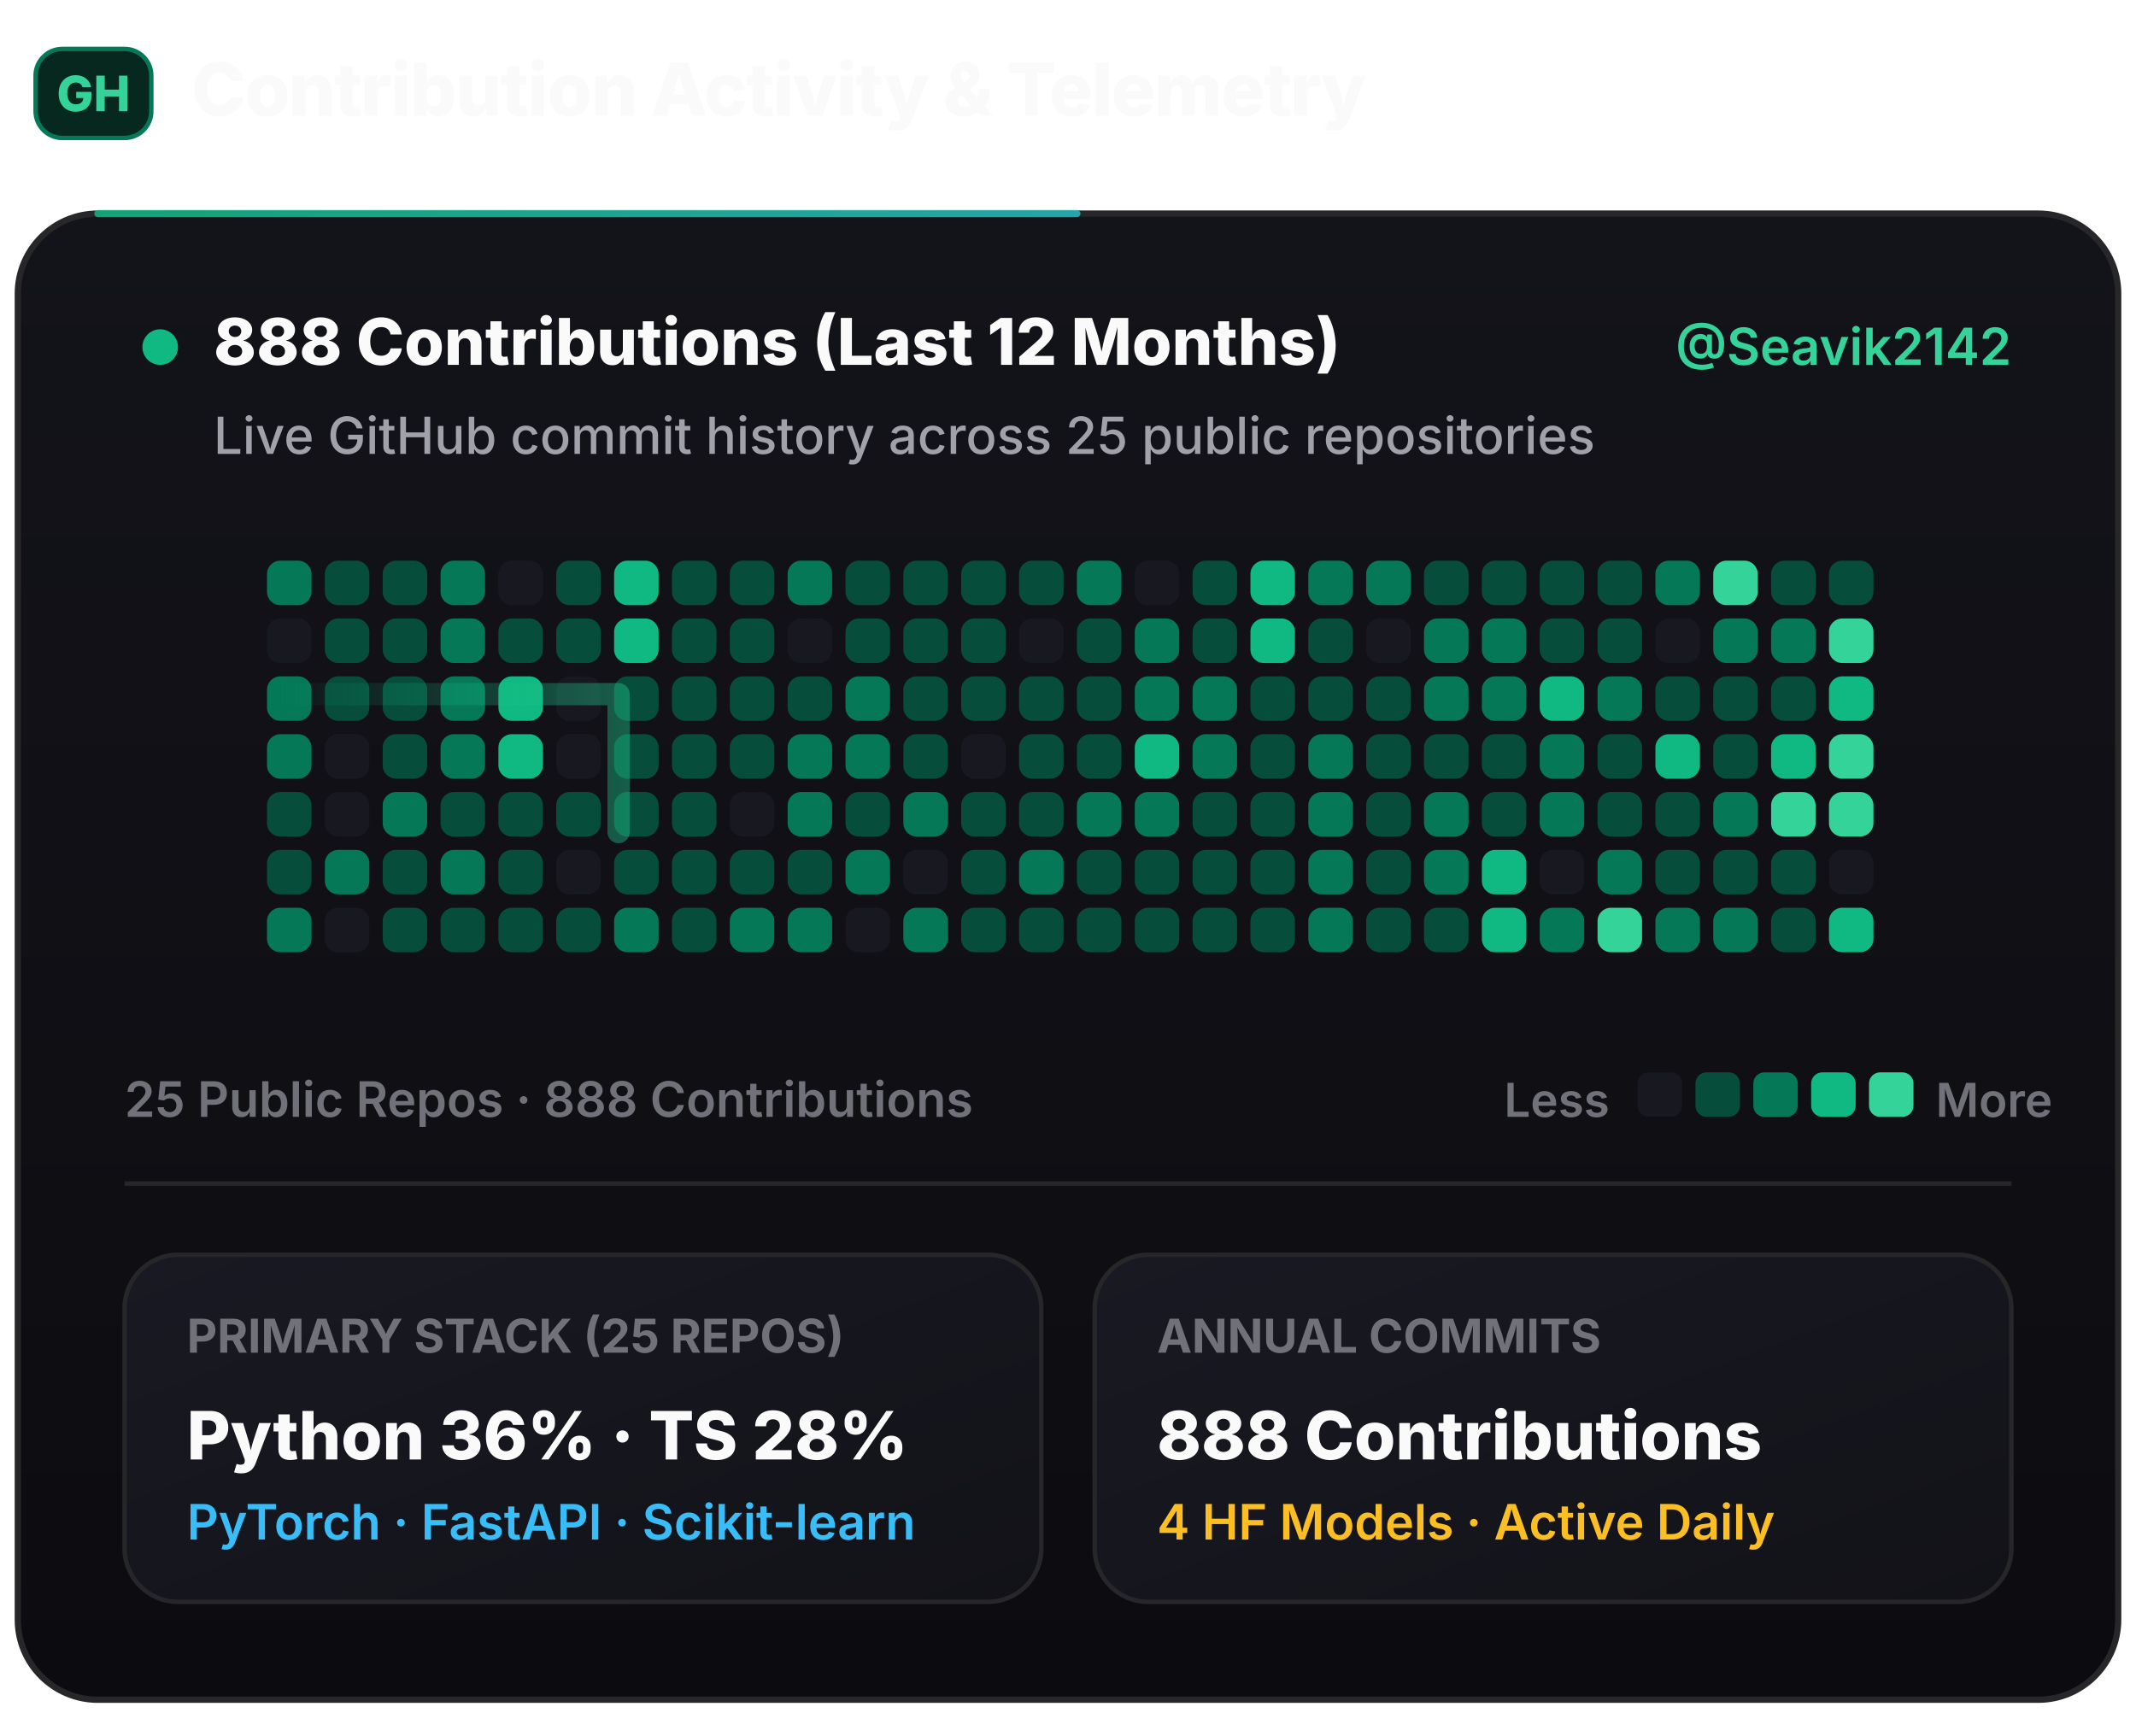
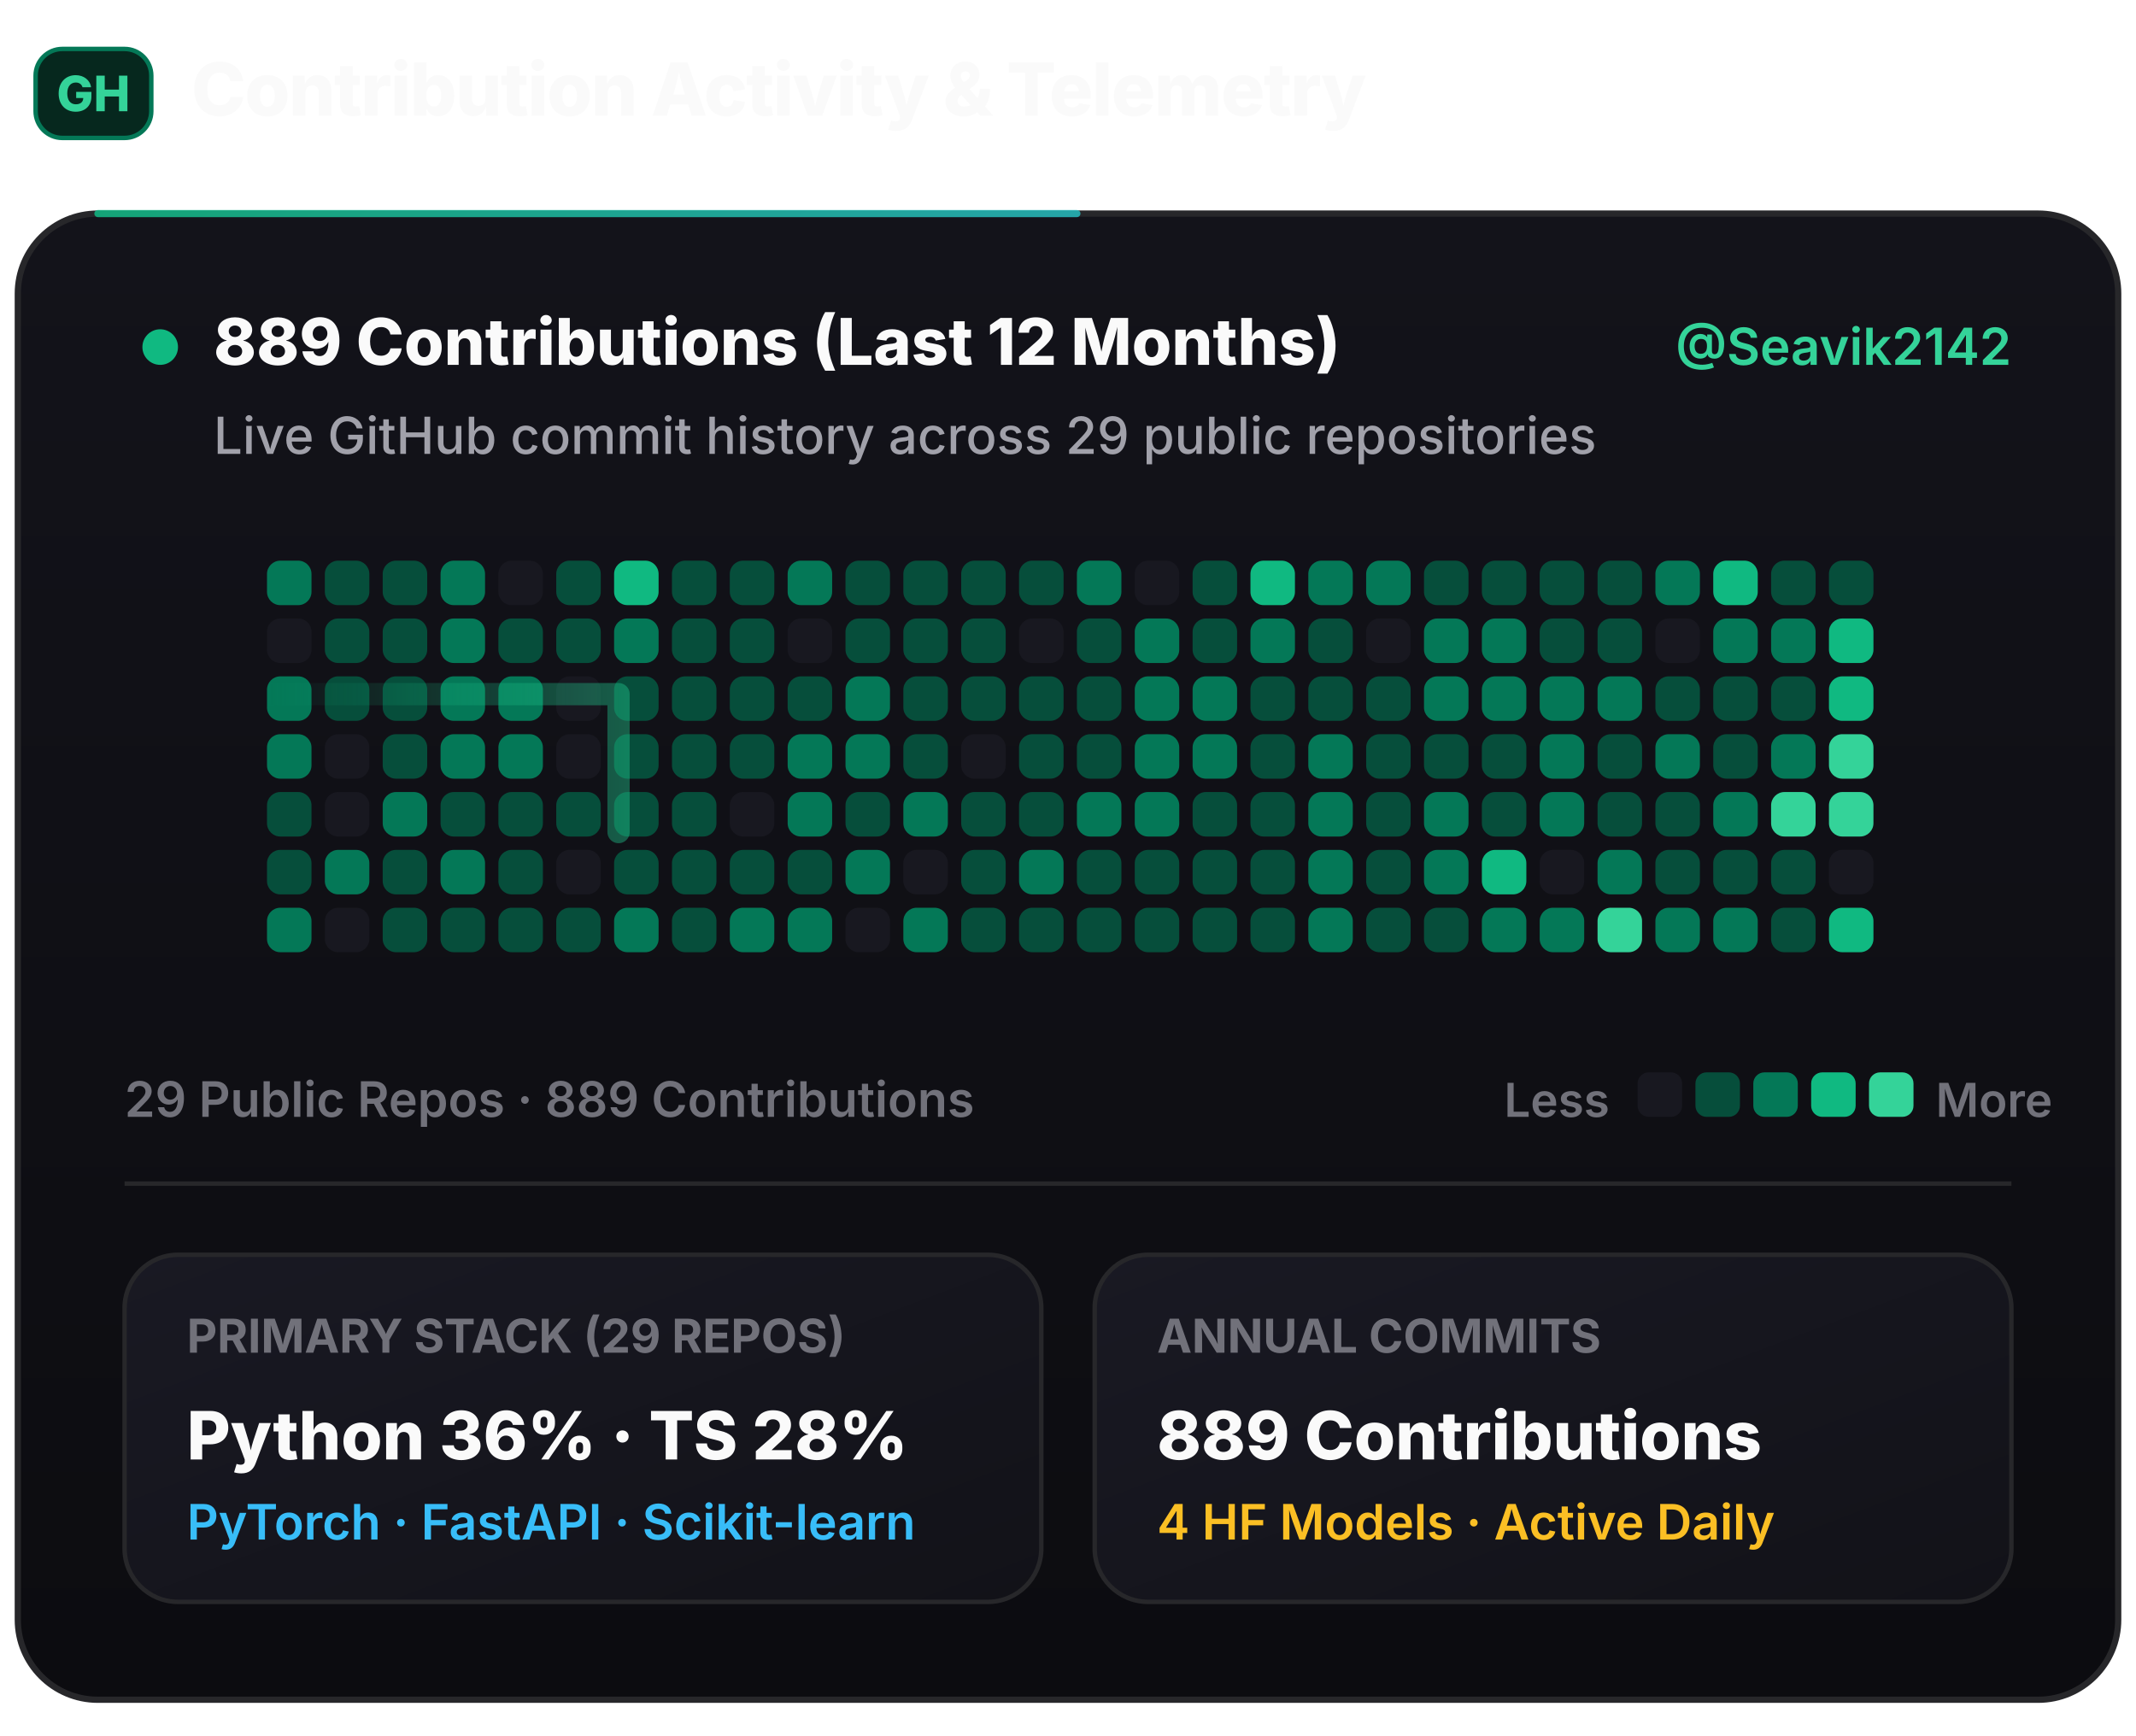
<svg xmlns="http://www.w3.org/2000/svg" viewBox="0 0 480 390" width="100%">
  <defs>
    <style>
      .sans { font-family: -apple-system, BlinkMacSystemFont, "Segoe UI", Inter, Roboto, Helvetica, Arial, sans-serif; }
    </style>
    <linearGradient id="bgCard" x1="0" y1="0" x2="0" y2="1">
      <stop offset="0%" stop-color="#13131A" />
      <stop offset="100%" stop-color="#0C0C10" />
    </linearGradient>
    <linearGradient id="subCard" x1="0" y1="0" x2="1" y2="1">
      <stop offset="0%" stop-color="#191923" />
      <stop offset="100%" stop-color="#121218" />
    </linearGradient>
    <linearGradient id="beamAct" x1="0" y1="0" x2="1" y2="1">
      <stop offset="0%" stop-color="#10B981" />
      <stop offset="50%" stop-color="#38BDF8" />
      <stop offset="100%" stop-color="#818CF8" />
    </linearGradient>
    <linearGradient id="snakeGrad" x1="0" y1="0" x2="1" y2="0">
      <stop offset="0%" stop-color="#10B981" stop-opacity="0" />
      <stop offset="50%" stop-color="#34D399" stop-opacity="0.95" />
      <stop offset="100%" stop-color="#38BDF8" stop-opacity="1" />
    </linearGradient>
  </defs>
  <g transform="translate(8, 26)">
    <rect x="0" y="-15" width="26" height="20" rx="6" fill="#06281E" stroke="#047857" stroke-width="1" />
    <text x="13" y="-1" text-anchor="middle" class="sans" font-size="11" font-weight="800" fill="#34D399">GH</text>
    <text x="35" y="0" class="sans" font-size="16.5" font-weight="800" fill="#FAFAFA" letter-spacing="-0.3">Contribution Activity &amp; Telemetry</text>
  </g>
  <g transform="translate(4, 48)">
    <rect x="0" y="0" width="472" height="334" rx="18" fill="url(#bgCard)" stroke="#27272A" stroke-width="1.4" />
    <rect x="0" y="0" width="472" height="334" rx="18" fill="none" stroke="url(#beamAct)" stroke-width="1.6" stroke-dasharray="220 1400" stroke-linecap="round" opacity="0.85">
      <animate attributeName="stroke-dashoffset" from="1620" to="0" dur="11s" repeatCount="indefinite" />
    </rect>
    <g transform="translate(24, 20)">
      <circle cx="8" cy="10" r="4" fill="#10B981">
        <animate attributeName="opacity" values="1;0.35;1" dur="2s" repeatCount="indefinite" />
      </circle>
-       <text x="20" y="14" class="sans" font-size="14.5" font-weight="800" fill="#FAFAFA">888 Contributions (Last 12 Months)</text>
+       <text x="20" y="14" class="sans" font-size="14.5" font-weight="800" fill="#FAFAFA">889 Contributions (Last 12 Months)</text>
      <text x="424" y="14" text-anchor="end" class="sans" font-size="11.5" font-weight="600" fill="#34D399">@Seavik2142</text>
-       <text x="20" y="34" class="sans" font-size="11.5" font-weight="500" fill="#A1A1AA">Live GitHub commit history across 25 public repositories</text>
+       <text x="20" y="34" class="sans" font-size="11.5" font-weight="500" fill="#A1A1AA">Live GitHub commit history across 29 public repositories</text>
    </g>
    <g transform="translate(56, 78)">
      <rect x="0" y="0" width="10" height="10" rx="3" fill="#047857" />
      <rect x="0" y="13" width="10" height="10" rx="3" fill="#181820" />
      <rect x="0" y="26" width="10" height="10" rx="3" fill="#047857" />
      <rect x="0" y="39" width="10" height="10" rx="3" fill="#047857" />
      <rect x="0" y="52" width="10" height="10" rx="3" fill="#064E3B" />
      <rect x="0" y="65" width="10" height="10" rx="3" fill="#064E3B" />
      <rect x="0" y="78" width="10" height="10" rx="3" fill="#047857" />
      <rect x="13" y="0" width="10" height="10" rx="3" fill="#064E3B" />
      <rect x="13" y="13" width="10" height="10" rx="3" fill="#064E3B" />
      <rect x="13" y="26" width="10" height="10" rx="3" fill="#064E3B" />
      <rect x="13" y="39" width="10" height="10" rx="3" fill="#181820" />
      <rect x="13" y="52" width="10" height="10" rx="3" fill="#181820" />
      <rect x="13" y="65" width="10" height="10" rx="3" fill="#047857" />
      <rect x="13" y="78" width="10" height="10" rx="3" fill="#181820" />
      <rect x="26" y="0" width="10" height="10" rx="3" fill="#064E3B" />
      <rect x="26" y="13" width="10" height="10" rx="3" fill="#064E3B" />
      <rect x="26" y="26" width="10" height="10" rx="3" fill="#064E3B" />
      <rect x="26" y="39" width="10" height="10" rx="3" fill="#064E3B" />
      <rect x="26" y="52" width="10" height="10" rx="3" fill="#047857" />
      <rect x="26" y="65" width="10" height="10" rx="3" fill="#064E3B" />
      <rect x="26" y="78" width="10" height="10" rx="3" fill="#064E3B" />
      <rect x="39" y="0" width="10" height="10" rx="3" fill="#047857" />
      <rect x="39" y="13" width="10" height="10" rx="3" fill="#047857" />
      <rect x="39" y="26" width="10" height="10" rx="3" fill="#047857" />
      <rect x="39" y="39" width="10" height="10" rx="3" fill="#047857" />
      <rect x="39" y="52" width="10" height="10" rx="3" fill="#064E3B" />
      <rect x="39" y="65" width="10" height="10" rx="3" fill="#047857" />
      <rect x="39" y="78" width="10" height="10" rx="3" fill="#064E3B" />
      <rect x="52" y="0" width="10" height="10" rx="3" fill="#181820" />
      <rect x="52" y="13" width="10" height="10" rx="3" fill="#064E3B" />
-       <rect x="52" y="26" width="10" height="10" rx="3" fill="#10B981">
-         <animate attributeName="opacity" values="1;0.45;1" dur="3.2s" repeatCount="indefinite" />
-       </rect>
-       <rect x="52" y="39" width="10" height="10" rx="3" fill="#10B981" />
+       <rect x="52" y="26" width="10" height="10" rx="3" fill="#047857" />
+       <rect x="52" y="39" width="10" height="10" rx="3" fill="#047857" />
      <rect x="52" y="52" width="10" height="10" rx="3" fill="#064E3B" />
      <rect x="52" y="65" width="10" height="10" rx="3" fill="#064E3B" />
      <rect x="52" y="78" width="10" height="10" rx="3" fill="#064E3B" />
      <rect x="65" y="0" width="10" height="10" rx="3" fill="#064E3B" />
      <rect x="65" y="13" width="10" height="10" rx="3" fill="#064E3B" />
      <rect x="65" y="26" width="10" height="10" rx="3" fill="#181820" />
      <rect x="65" y="39" width="10" height="10" rx="3" fill="#181820" />
      <rect x="65" y="52" width="10" height="10" rx="3" fill="#064E3B" />
      <rect x="65" y="65" width="10" height="10" rx="3" fill="#181820" />
      <rect x="65" y="78" width="10" height="10" rx="3" fill="#064E3B" />
      <rect x="78" y="0" width="10" height="10" rx="3" fill="#10B981">
        <animate attributeName="opacity" values="1;0.45;1" dur="3.2s" repeatCount="indefinite" />
      </rect>
-       <rect x="78" y="13" width="10" height="10" rx="3" fill="#10B981" />
+       <rect x="78" y="13" width="10" height="10" rx="3" fill="#047857" />
      <rect x="78" y="26" width="10" height="10" rx="3" fill="#064E3B" />
      <rect x="78" y="39" width="10" height="10" rx="3" fill="#064E3B" />
      <rect x="78" y="52" width="10" height="10" rx="3" fill="#064E3B" />
      <rect x="78" y="65" width="10" height="10" rx="3" fill="#064E3B" />
      <rect x="78" y="78" width="10" height="10" rx="3" fill="#047857" />
      <rect x="91" y="0" width="10" height="10" rx="3" fill="#064E3B" />
      <rect x="91" y="13" width="10" height="10" rx="3" fill="#064E3B" />
      <rect x="91" y="26" width="10" height="10" rx="3" fill="#064E3B" />
      <rect x="91" y="39" width="10" height="10" rx="3" fill="#064E3B" />
      <rect x="91" y="52" width="10" height="10" rx="3" fill="#064E3B" />
      <rect x="91" y="65" width="10" height="10" rx="3" fill="#064E3B" />
      <rect x="91" y="78" width="10" height="10" rx="3" fill="#064E3B" />
      <rect x="104" y="0" width="10" height="10" rx="3" fill="#064E3B" />
      <rect x="104" y="13" width="10" height="10" rx="3" fill="#064E3B" />
      <rect x="104" y="26" width="10" height="10" rx="3" fill="#064E3B" />
      <rect x="104" y="39" width="10" height="10" rx="3" fill="#064E3B" />
      <rect x="104" y="52" width="10" height="10" rx="3" fill="#181820" />
      <rect x="104" y="65" width="10" height="10" rx="3" fill="#064E3B" />
      <rect x="104" y="78" width="10" height="10" rx="3" fill="#047857" />
      <rect x="117" y="0" width="10" height="10" rx="3" fill="#047857" />
      <rect x="117" y="13" width="10" height="10" rx="3" fill="#181820" />
      <rect x="117" y="26" width="10" height="10" rx="3" fill="#064E3B" />
      <rect x="117" y="39" width="10" height="10" rx="3" fill="#047857" />
      <rect x="117" y="52" width="10" height="10" rx="3" fill="#047857" />
      <rect x="117" y="65" width="10" height="10" rx="3" fill="#064E3B" />
      <rect x="117" y="78" width="10" height="10" rx="3" fill="#047857" />
      <rect x="130" y="0" width="10" height="10" rx="3" fill="#064E3B" />
      <rect x="130" y="13" width="10" height="10" rx="3" fill="#064E3B" />
      <rect x="130" y="26" width="10" height="10" rx="3" fill="#047857" />
      <rect x="130" y="39" width="10" height="10" rx="3" fill="#047857" />
      <rect x="130" y="52" width="10" height="10" rx="3" fill="#064E3B" />
      <rect x="130" y="65" width="10" height="10" rx="3" fill="#047857" />
      <rect x="130" y="78" width="10" height="10" rx="3" fill="#181820" />
      <rect x="143" y="0" width="10" height="10" rx="3" fill="#064E3B" />
      <rect x="143" y="13" width="10" height="10" rx="3" fill="#064E3B" />
      <rect x="143" y="26" width="10" height="10" rx="3" fill="#064E3B" />
      <rect x="143" y="39" width="10" height="10" rx="3" fill="#064E3B" />
      <rect x="143" y="52" width="10" height="10" rx="3" fill="#047857" />
      <rect x="143" y="65" width="10" height="10" rx="3" fill="#181820" />
      <rect x="143" y="78" width="10" height="10" rx="3" fill="#047857" />
      <rect x="156" y="0" width="10" height="10" rx="3" fill="#064E3B" />
      <rect x="156" y="13" width="10" height="10" rx="3" fill="#064E3B" />
      <rect x="156" y="26" width="10" height="10" rx="3" fill="#064E3B" />
      <rect x="156" y="39" width="10" height="10" rx="3" fill="#181820" />
      <rect x="156" y="52" width="10" height="10" rx="3" fill="#064E3B" />
      <rect x="156" y="65" width="10" height="10" rx="3" fill="#064E3B" />
      <rect x="156" y="78" width="10" height="10" rx="3" fill="#064E3B" />
      <rect x="169" y="0" width="10" height="10" rx="3" fill="#064E3B" />
      <rect x="169" y="13" width="10" height="10" rx="3" fill="#181820" />
      <rect x="169" y="26" width="10" height="10" rx="3" fill="#064E3B" />
      <rect x="169" y="39" width="10" height="10" rx="3" fill="#064E3B" />
      <rect x="169" y="52" width="10" height="10" rx="3" fill="#064E3B" />
      <rect x="169" y="65" width="10" height="10" rx="3" fill="#047857" />
      <rect x="169" y="78" width="10" height="10" rx="3" fill="#064E3B" />
      <rect x="182" y="0" width="10" height="10" rx="3" fill="#047857" />
      <rect x="182" y="13" width="10" height="10" rx="3" fill="#064E3B" />
      <rect x="182" y="26" width="10" height="10" rx="3" fill="#064E3B" />
      <rect x="182" y="39" width="10" height="10" rx="3" fill="#064E3B" />
      <rect x="182" y="52" width="10" height="10" rx="3" fill="#047857" />
      <rect x="182" y="65" width="10" height="10" rx="3" fill="#064E3B" />
      <rect x="182" y="78" width="10" height="10" rx="3" fill="#064E3B" />
      <rect x="195" y="0" width="10" height="10" rx="3" fill="#181820" />
      <rect x="195" y="13" width="10" height="10" rx="3" fill="#047857" />
      <rect x="195" y="26" width="10" height="10" rx="3" fill="#047857" />
-       <rect x="195" y="39" width="10" height="10" rx="3" fill="#10B981">
-         <animate attributeName="opacity" values="1;0.45;1" dur="3.2s" repeatCount="indefinite" />
-       </rect>
+       <rect x="195" y="39" width="10" height="10" rx="3" fill="#047857" />
      <rect x="195" y="52" width="10" height="10" rx="3" fill="#047857" />
      <rect x="195" y="65" width="10" height="10" rx="3" fill="#064E3B" />
      <rect x="195" y="78" width="10" height="10" rx="3" fill="#064E3B" />
      <rect x="208" y="0" width="10" height="10" rx="3" fill="#064E3B" />
      <rect x="208" y="13" width="10" height="10" rx="3" fill="#064E3B" />
      <rect x="208" y="26" width="10" height="10" rx="3" fill="#047857" />
      <rect x="208" y="39" width="10" height="10" rx="3" fill="#047857" />
      <rect x="208" y="52" width="10" height="10" rx="3" fill="#064E3B" />
      <rect x="208" y="65" width="10" height="10" rx="3" fill="#064E3B" />
      <rect x="208" y="78" width="10" height="10" rx="3" fill="#064E3B" />
      <rect x="221" y="0" width="10" height="10" rx="3" fill="#10B981" />
-       <rect x="221" y="13" width="10" height="10" rx="3" fill="#10B981">
-         <animate attributeName="opacity" values="1;0.45;1" dur="3.2s" repeatCount="indefinite" />
-       </rect>
+       <rect x="221" y="13" width="10" height="10" rx="3" fill="#047857" />
      <rect x="221" y="26" width="10" height="10" rx="3" fill="#064E3B" />
      <rect x="221" y="39" width="10" height="10" rx="3" fill="#064E3B" />
      <rect x="221" y="52" width="10" height="10" rx="3" fill="#064E3B" />
      <rect x="221" y="65" width="10" height="10" rx="3" fill="#064E3B" />
      <rect x="221" y="78" width="10" height="10" rx="3" fill="#064E3B" />
      <rect x="234" y="0" width="10" height="10" rx="3" fill="#047857" />
      <rect x="234" y="13" width="10" height="10" rx="3" fill="#064E3B" />
      <rect x="234" y="26" width="10" height="10" rx="3" fill="#064E3B" />
      <rect x="234" y="39" width="10" height="10" rx="3" fill="#047857" />
      <rect x="234" y="52" width="10" height="10" rx="3" fill="#047857" />
      <rect x="234" y="65" width="10" height="10" rx="3" fill="#047857" />
      <rect x="234" y="78" width="10" height="10" rx="3" fill="#047857" />
      <rect x="247" y="0" width="10" height="10" rx="3" fill="#047857" />
      <rect x="247" y="13" width="10" height="10" rx="3" fill="#181820" />
      <rect x="247" y="26" width="10" height="10" rx="3" fill="#064E3B" />
      <rect x="247" y="39" width="10" height="10" rx="3" fill="#064E3B" />
      <rect x="247" y="52" width="10" height="10" rx="3" fill="#064E3B" />
      <rect x="247" y="65" width="10" height="10" rx="3" fill="#064E3B" />
      <rect x="247" y="78" width="10" height="10" rx="3" fill="#064E3B" />
      <rect x="260" y="0" width="10" height="10" rx="3" fill="#064E3B" />
      <rect x="260" y="13" width="10" height="10" rx="3" fill="#047857" />
      <rect x="260" y="26" width="10" height="10" rx="3" fill="#047857" />
      <rect x="260" y="39" width="10" height="10" rx="3" fill="#064E3B" />
      <rect x="260" y="52" width="10" height="10" rx="3" fill="#047857" />
      <rect x="260" y="65" width="10" height="10" rx="3" fill="#047857" />
      <rect x="260" y="78" width="10" height="10" rx="3" fill="#064E3B" />
      <rect x="273" y="0" width="10" height="10" rx="3" fill="#064E3B" />
      <rect x="273" y="13" width="10" height="10" rx="3" fill="#047857" />
      <rect x="273" y="26" width="10" height="10" rx="3" fill="#047857" />
      <rect x="273" y="39" width="10" height="10" rx="3" fill="#064E3B" />
      <rect x="273" y="52" width="10" height="10" rx="3" fill="#064E3B" />
      <rect x="273" y="65" width="10" height="10" rx="3" fill="#10B981" />
-       <rect x="273" y="78" width="10" height="10" rx="3" fill="#10B981">
-         <animate attributeName="opacity" values="1;0.45;1" dur="3.7s" repeatCount="indefinite" />
-       </rect>
+       <rect x="273" y="78" width="10" height="10" rx="3" fill="#047857" />
      <rect x="286" y="0" width="10" height="10" rx="3" fill="#064E3B" />
      <rect x="286" y="13" width="10" height="10" rx="3" fill="#064E3B" />
-       <rect x="286" y="26" width="10" height="10" rx="3" fill="#10B981">
-         <animate attributeName="opacity" values="1;0.45;1" dur="2.2s" repeatCount="indefinite" />
-       </rect>
+       <rect x="286" y="26" width="10" height="10" rx="3" fill="#047857" />
      <rect x="286" y="39" width="10" height="10" rx="3" fill="#047857" />
      <rect x="286" y="52" width="10" height="10" rx="3" fill="#047857" />
      <rect x="286" y="65" width="10" height="10" rx="3" fill="#181820" />
      <rect x="286" y="78" width="10" height="10" rx="3" fill="#047857" />
      <rect x="299" y="0" width="10" height="10" rx="3" fill="#064E3B" />
      <rect x="299" y="13" width="10" height="10" rx="3" fill="#064E3B" />
      <rect x="299" y="26" width="10" height="10" rx="3" fill="#047857" />
      <rect x="299" y="39" width="10" height="10" rx="3" fill="#064E3B" />
      <rect x="299" y="52" width="10" height="10" rx="3" fill="#064E3B" />
      <rect x="299" y="65" width="10" height="10" rx="3" fill="#047857" />
      <rect x="299" y="78" width="10" height="10" rx="3" fill="#34D399" />
      <rect x="312" y="0" width="10" height="10" rx="3" fill="#047857" />
      <rect x="312" y="13" width="10" height="10" rx="3" fill="#181820" />
      <rect x="312" y="26" width="10" height="10" rx="3" fill="#064E3B" />
-       <rect x="312" y="39" width="10" height="10" rx="3" fill="#10B981">
-         <animate attributeName="opacity" values="1;0.45;1" dur="3.7s" repeatCount="indefinite" />
-       </rect>
+       <rect x="312" y="39" width="10" height="10" rx="3" fill="#047857" />
      <rect x="312" y="52" width="10" height="10" rx="3" fill="#064E3B" />
      <rect x="312" y="65" width="10" height="10" rx="3" fill="#064E3B" />
      <rect x="312" y="78" width="10" height="10" rx="3" fill="#047857" />
-       <rect x="325" y="0" width="10" height="10" rx="3" fill="#34D399" />
+       <rect x="325" y="0" width="10" height="10" rx="3" fill="#10B981" />
      <rect x="325" y="13" width="10" height="10" rx="3" fill="#047857" />
      <rect x="325" y="26" width="10" height="10" rx="3" fill="#064E3B" />
      <rect x="325" y="39" width="10" height="10" rx="3" fill="#064E3B" />
      <rect x="325" y="52" width="10" height="10" rx="3" fill="#047857" />
      <rect x="325" y="65" width="10" height="10" rx="3" fill="#064E3B" />
      <rect x="325" y="78" width="10" height="10" rx="3" fill="#047857" />
      <rect x="338" y="0" width="10" height="10" rx="3" fill="#064E3B" />
      <rect x="338" y="13" width="10" height="10" rx="3" fill="#047857" />
      <rect x="338" y="26" width="10" height="10" rx="3" fill="#064E3B" />
-       <rect x="338" y="39" width="10" height="10" rx="3" fill="#10B981" />
+       <rect x="338" y="39" width="10" height="10" rx="3" fill="#047857" />
      <rect x="338" y="52" width="10" height="10" rx="3" fill="#34D399">
        <animate attributeName="opacity" values="1;0.45;1" dur="3.2s" repeatCount="indefinite" />
      </rect>
      <rect x="338" y="65" width="10" height="10" rx="3" fill="#064E3B" />
      <rect x="338" y="78" width="10" height="10" rx="3" fill="#064E3B" />
      <rect x="351" y="0" width="10" height="10" rx="3" fill="#064E3B" />
-       <rect x="351" y="13" width="10" height="10" rx="3" fill="#34D399" />
+       <rect x="351" y="13" width="10" height="10" rx="3" fill="#10B981" />
      <rect x="351" y="26" width="10" height="10" rx="3" fill="#10B981" />
      <rect x="351" y="39" width="10" height="10" rx="3" fill="#34D399">
        <animate attributeName="opacity" values="1;0.45;1" dur="3.2s" repeatCount="indefinite" />
      </rect>
      <rect x="351" y="52" width="10" height="10" rx="3" fill="#34D399" />
      <rect x="351" y="65" width="10" height="10" rx="3" fill="#181820" />
      <rect x="351" y="78" width="10" height="10" rx="3" fill="#10B981">
        <animate attributeName="opacity" values="1;0.45;1" dur="2.7s" repeatCount="indefinite" />
      </rect>
      <path d="M 0 30 L 79 30 L 79 69 L 173 69 L 173 17 L 267 17 L 267 56 L 357 56 L 357 30" fill="none" stroke="url(#snakeGrad)" stroke-width="5" stroke-linecap="round" stroke-linejoin="round" stroke-dasharray="110 900">
        <animate attributeName="stroke-dashoffset" from="1010" to="0" dur="7s" repeatCount="indefinite" />
      </path>
    </g>
    <g transform="translate(24, 192)">
-       <text x="0" y="11" class="sans" font-size="11" font-weight="600" fill="#71717A">25 Public Repos · 888 Contributions</text>
+       <text x="0" y="11" class="sans" font-size="11" font-weight="600" fill="#71717A">29 Public Repos · 889 Contributions</text>
      <g transform="translate(310, 0)">
        <text x="0" y="11" class="sans" font-size="10.5" font-weight="600" fill="#71717A">Less</text>
        <rect x="30" y="1" width="10" height="10" rx="2.5" fill="#181820" />
        <rect x="43" y="1" width="10" height="10" rx="2.5" fill="#064E3B" />
        <rect x="56" y="1" width="10" height="10" rx="2.5" fill="#047857" />
        <rect x="69" y="1" width="10" height="10" rx="2.5" fill="#10B981" />
        <rect x="82" y="1" width="10" height="10" rx="2.5" fill="#34D399" />
        <text x="97" y="11" class="sans" font-size="10.5" font-weight="600" fill="#71717A">More</text>
      </g>
    </g>
    <line x1="24" y1="218" x2="448" y2="218" stroke="#27272A" stroke-width="1" />
    <g transform="translate(24, 234)">
      <rect x="0" y="0" width="206" height="78" rx="12" fill="url(#subCard)" stroke="#27272A" stroke-width="1" />
-       <text x="14" y="22" class="sans" font-size="10.5" font-weight="700" fill="#71717A">PRIMARY STACK (25 REPOS)</text>
+       <text x="14" y="22" class="sans" font-size="10.5" font-weight="700" fill="#71717A">PRIMARY STACK (29 REPOS)</text>
      <text x="14" y="46" class="sans" font-size="15" font-weight="800" fill="#FAFAFA">Python 36% · TS 28%</text>
      <text x="14" y="64" class="sans" font-size="11" font-weight="600" fill="#38BDF8">PyTorch · FastAPI · Scikit-learn</text>
      <rect x="218" y="0" width="206" height="78" rx="12" fill="url(#subCard)" stroke="#27272A" stroke-width="1" />
      <text x="232" y="22" class="sans" font-size="10.5" font-weight="700" fill="#71717A">ANNUAL COMMITS</text>
-       <text x="232" y="46" class="sans" font-size="15" font-weight="800" fill="#FAFAFA">888 Contributions</text>
+       <text x="232" y="46" class="sans" font-size="15" font-weight="800" fill="#FAFAFA">889 Contributions</text>
      <text x="232" y="64" class="sans" font-size="11" font-weight="600" fill="#FBBF24">4 HF Models · Active Daily</text>
    </g>
  </g>
</svg>
